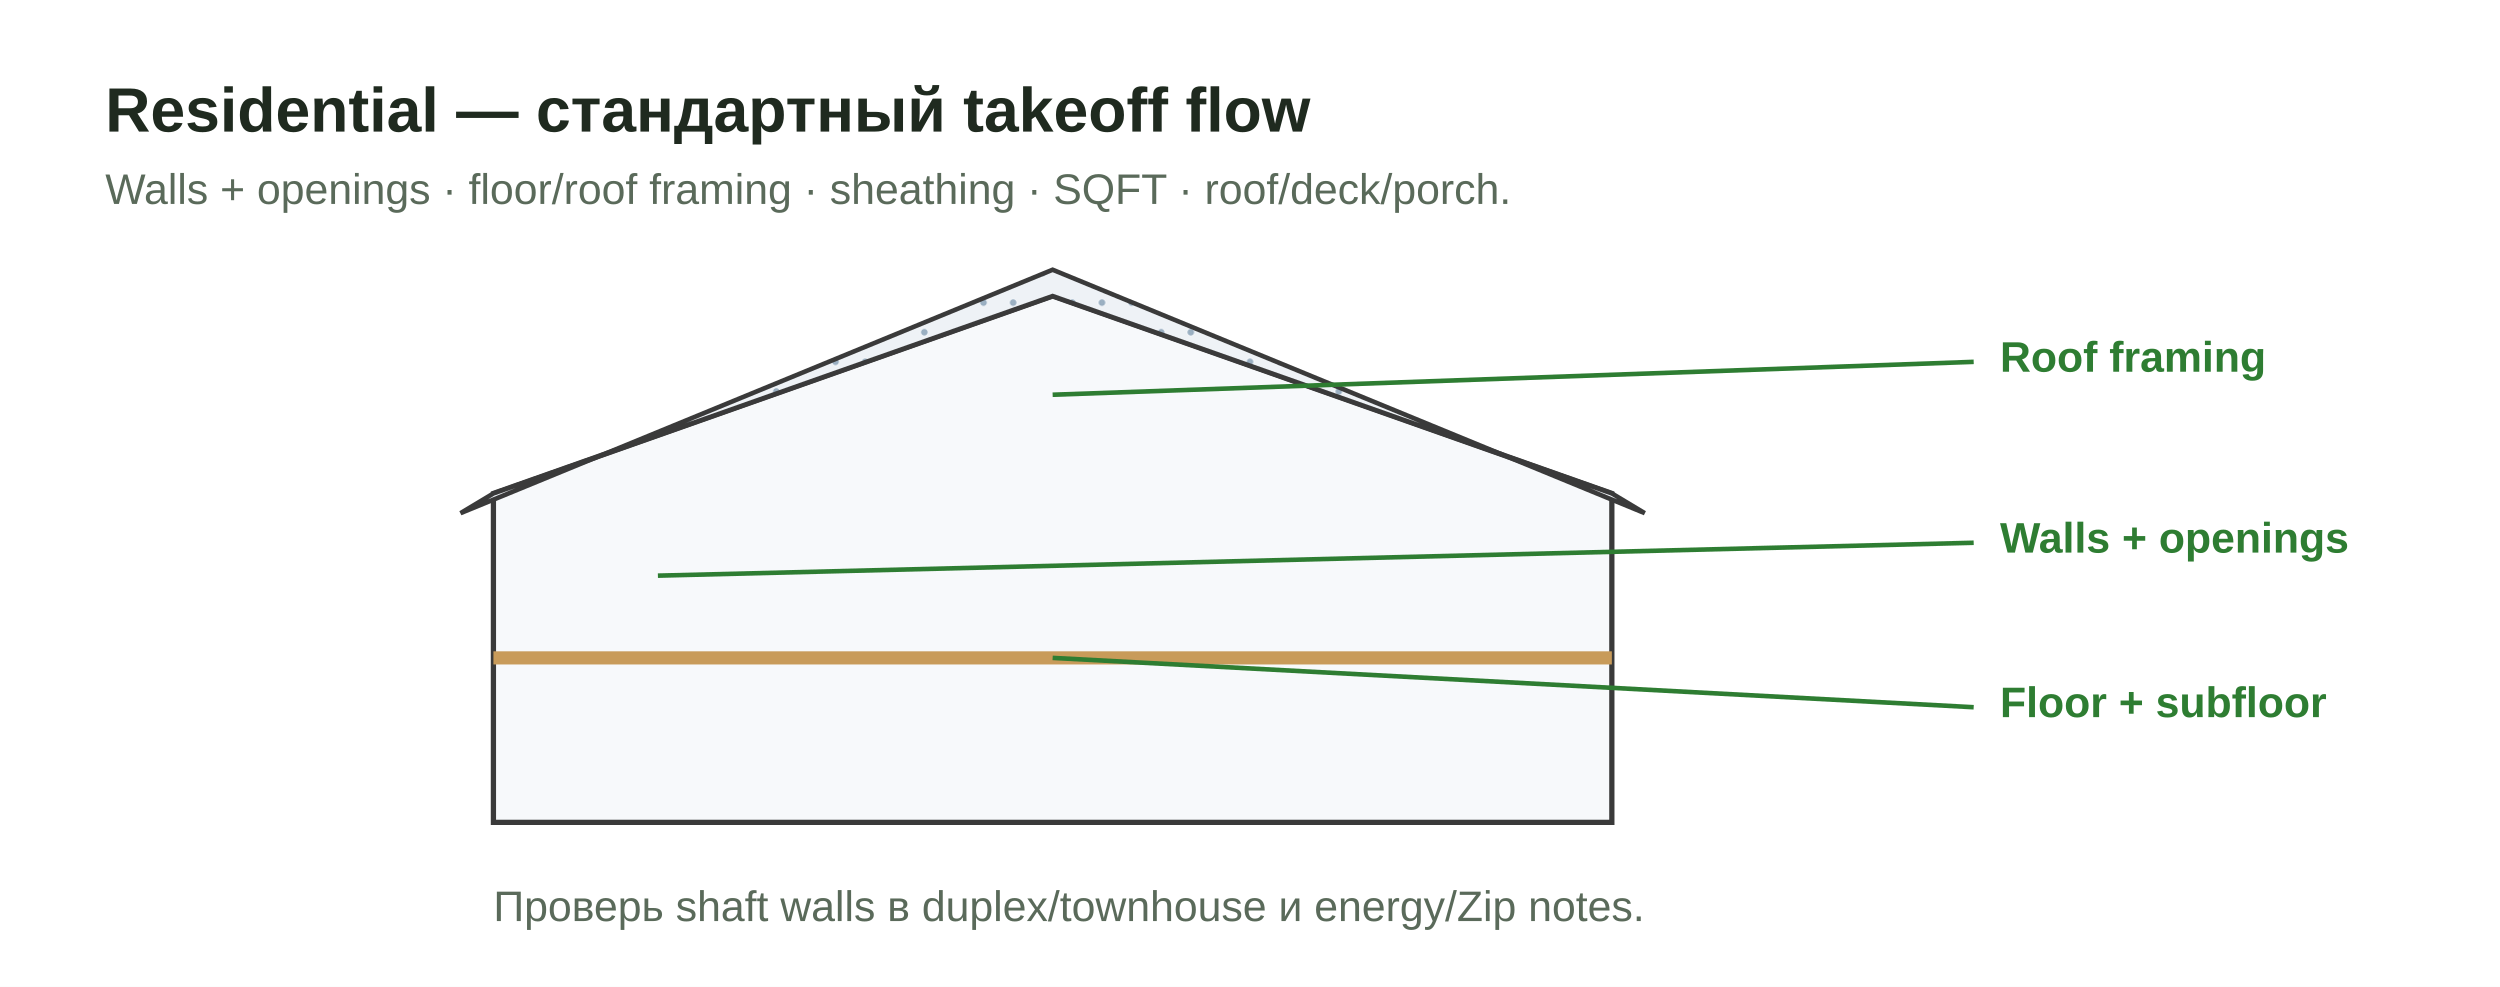
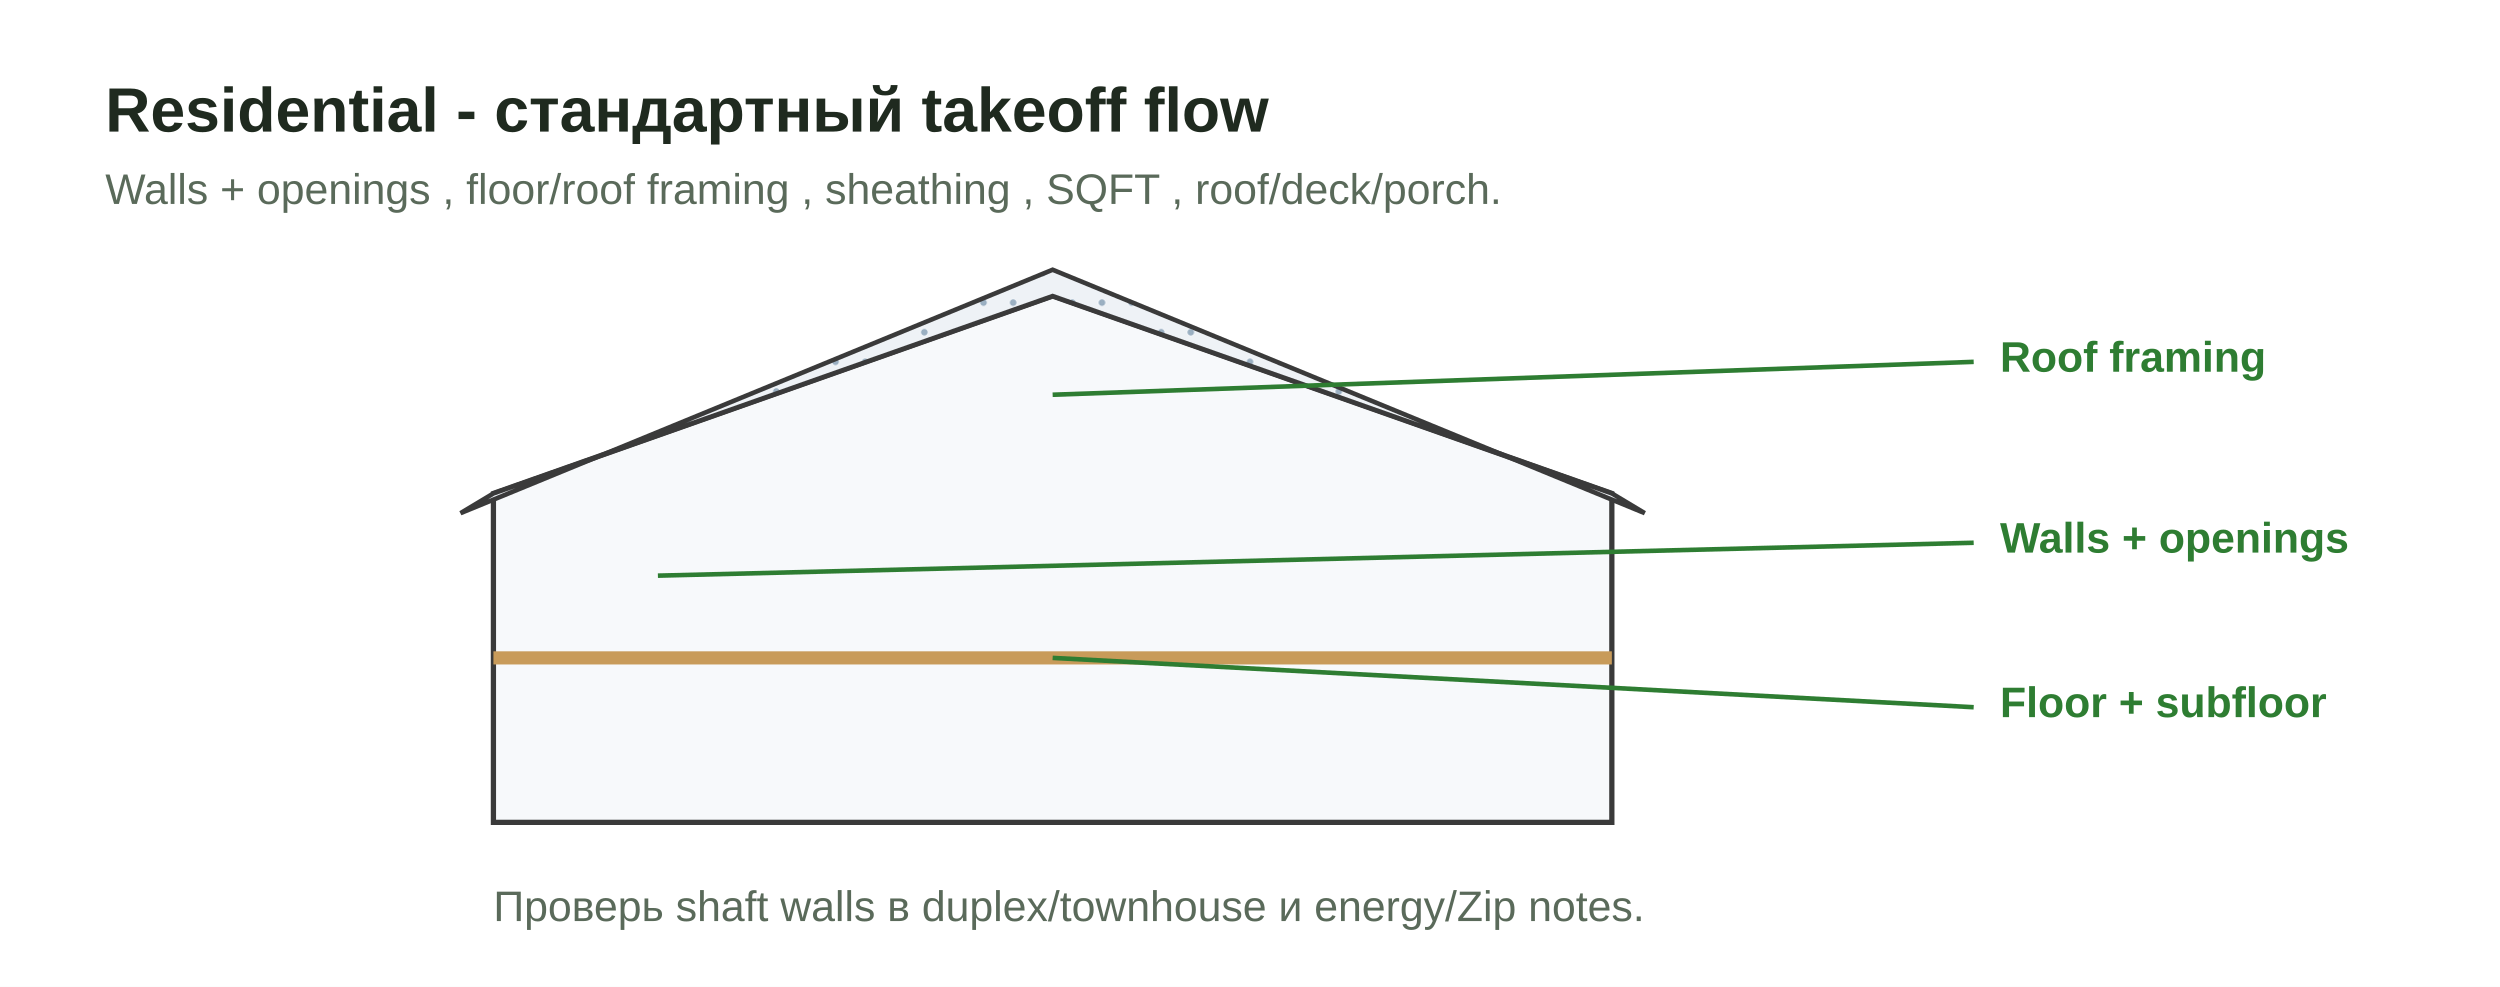
<svg xmlns="http://www.w3.org/2000/svg" viewBox="0 0 760 300" role="img" aria-labelledby="t">
  <defs>
    <pattern id="o" width="9" height="9" patternUnits="userSpaceOnUse">
      <rect width="9" height="9" fill="#eef2f6" />
      <circle cx="2" cy="2" r="1" fill="#9bb0c2" />
    </pattern>
    <style>.t{font:700 19px "Segoe UI",Arial,sans-serif;fill:#1f2a1f}.s{font:400 13px "Segoe UI",Arial,sans-serif;fill:#5a6a5a}.l{font:600 13px "Segoe UI",Arial,sans-serif;fill:#2e7d32}</style>
  </defs>
  <rect width="760" height="300" fill="#fff" />
-   <text class="t" x="32" y="40">Residential — стандартный takeoff flow</text>
-   <text class="s" x="32" y="62">Walls + openings · floor/roof framing · sheathing · SQFT · roof/deck/porch.</text>
+   <text class="t" x="32" y="40">Residential - стандартный takeoff flow</text>
+   <text class="s" x="32" y="62">Walls + openings , floor/roof framing , sheathing , SQFT , roof/deck/porch.</text>
  <polygon points="150,250 150,150 320,90 490,150 490,250" fill="#f7f9fb" stroke="#3a3a3a" stroke-width="1.6" />
  <polygon points="140,156 320,82 500,156 490,150 320,90 150,150" fill="url(#o)" stroke="#3a3a3a" stroke-width="1.4" />
  <line x1="150" y1="200" x2="490" y2="200" stroke="#c89b5a" stroke-width="4" />
  <line x1="320" y1="120" x2="600" y2="110" stroke="#2e7d32" stroke-width="1.4" />
  <text class="l" x="608" y="113">Roof framing</text>
  <line x1="200" y1="175" x2="600" y2="165" stroke="#2e7d32" stroke-width="1.4" />
  <text class="l" x="608" y="168">Walls + openings</text>
  <line x1="320" y1="200" x2="600" y2="215" stroke="#2e7d32" stroke-width="1.4" />
  <text class="l" x="608" y="218">Floor + subfloor</text>
  <text class="s" x="150" y="280">Проверь shaft walls в duplex/townhouse и energy/Zip notes.</text>
</svg>
